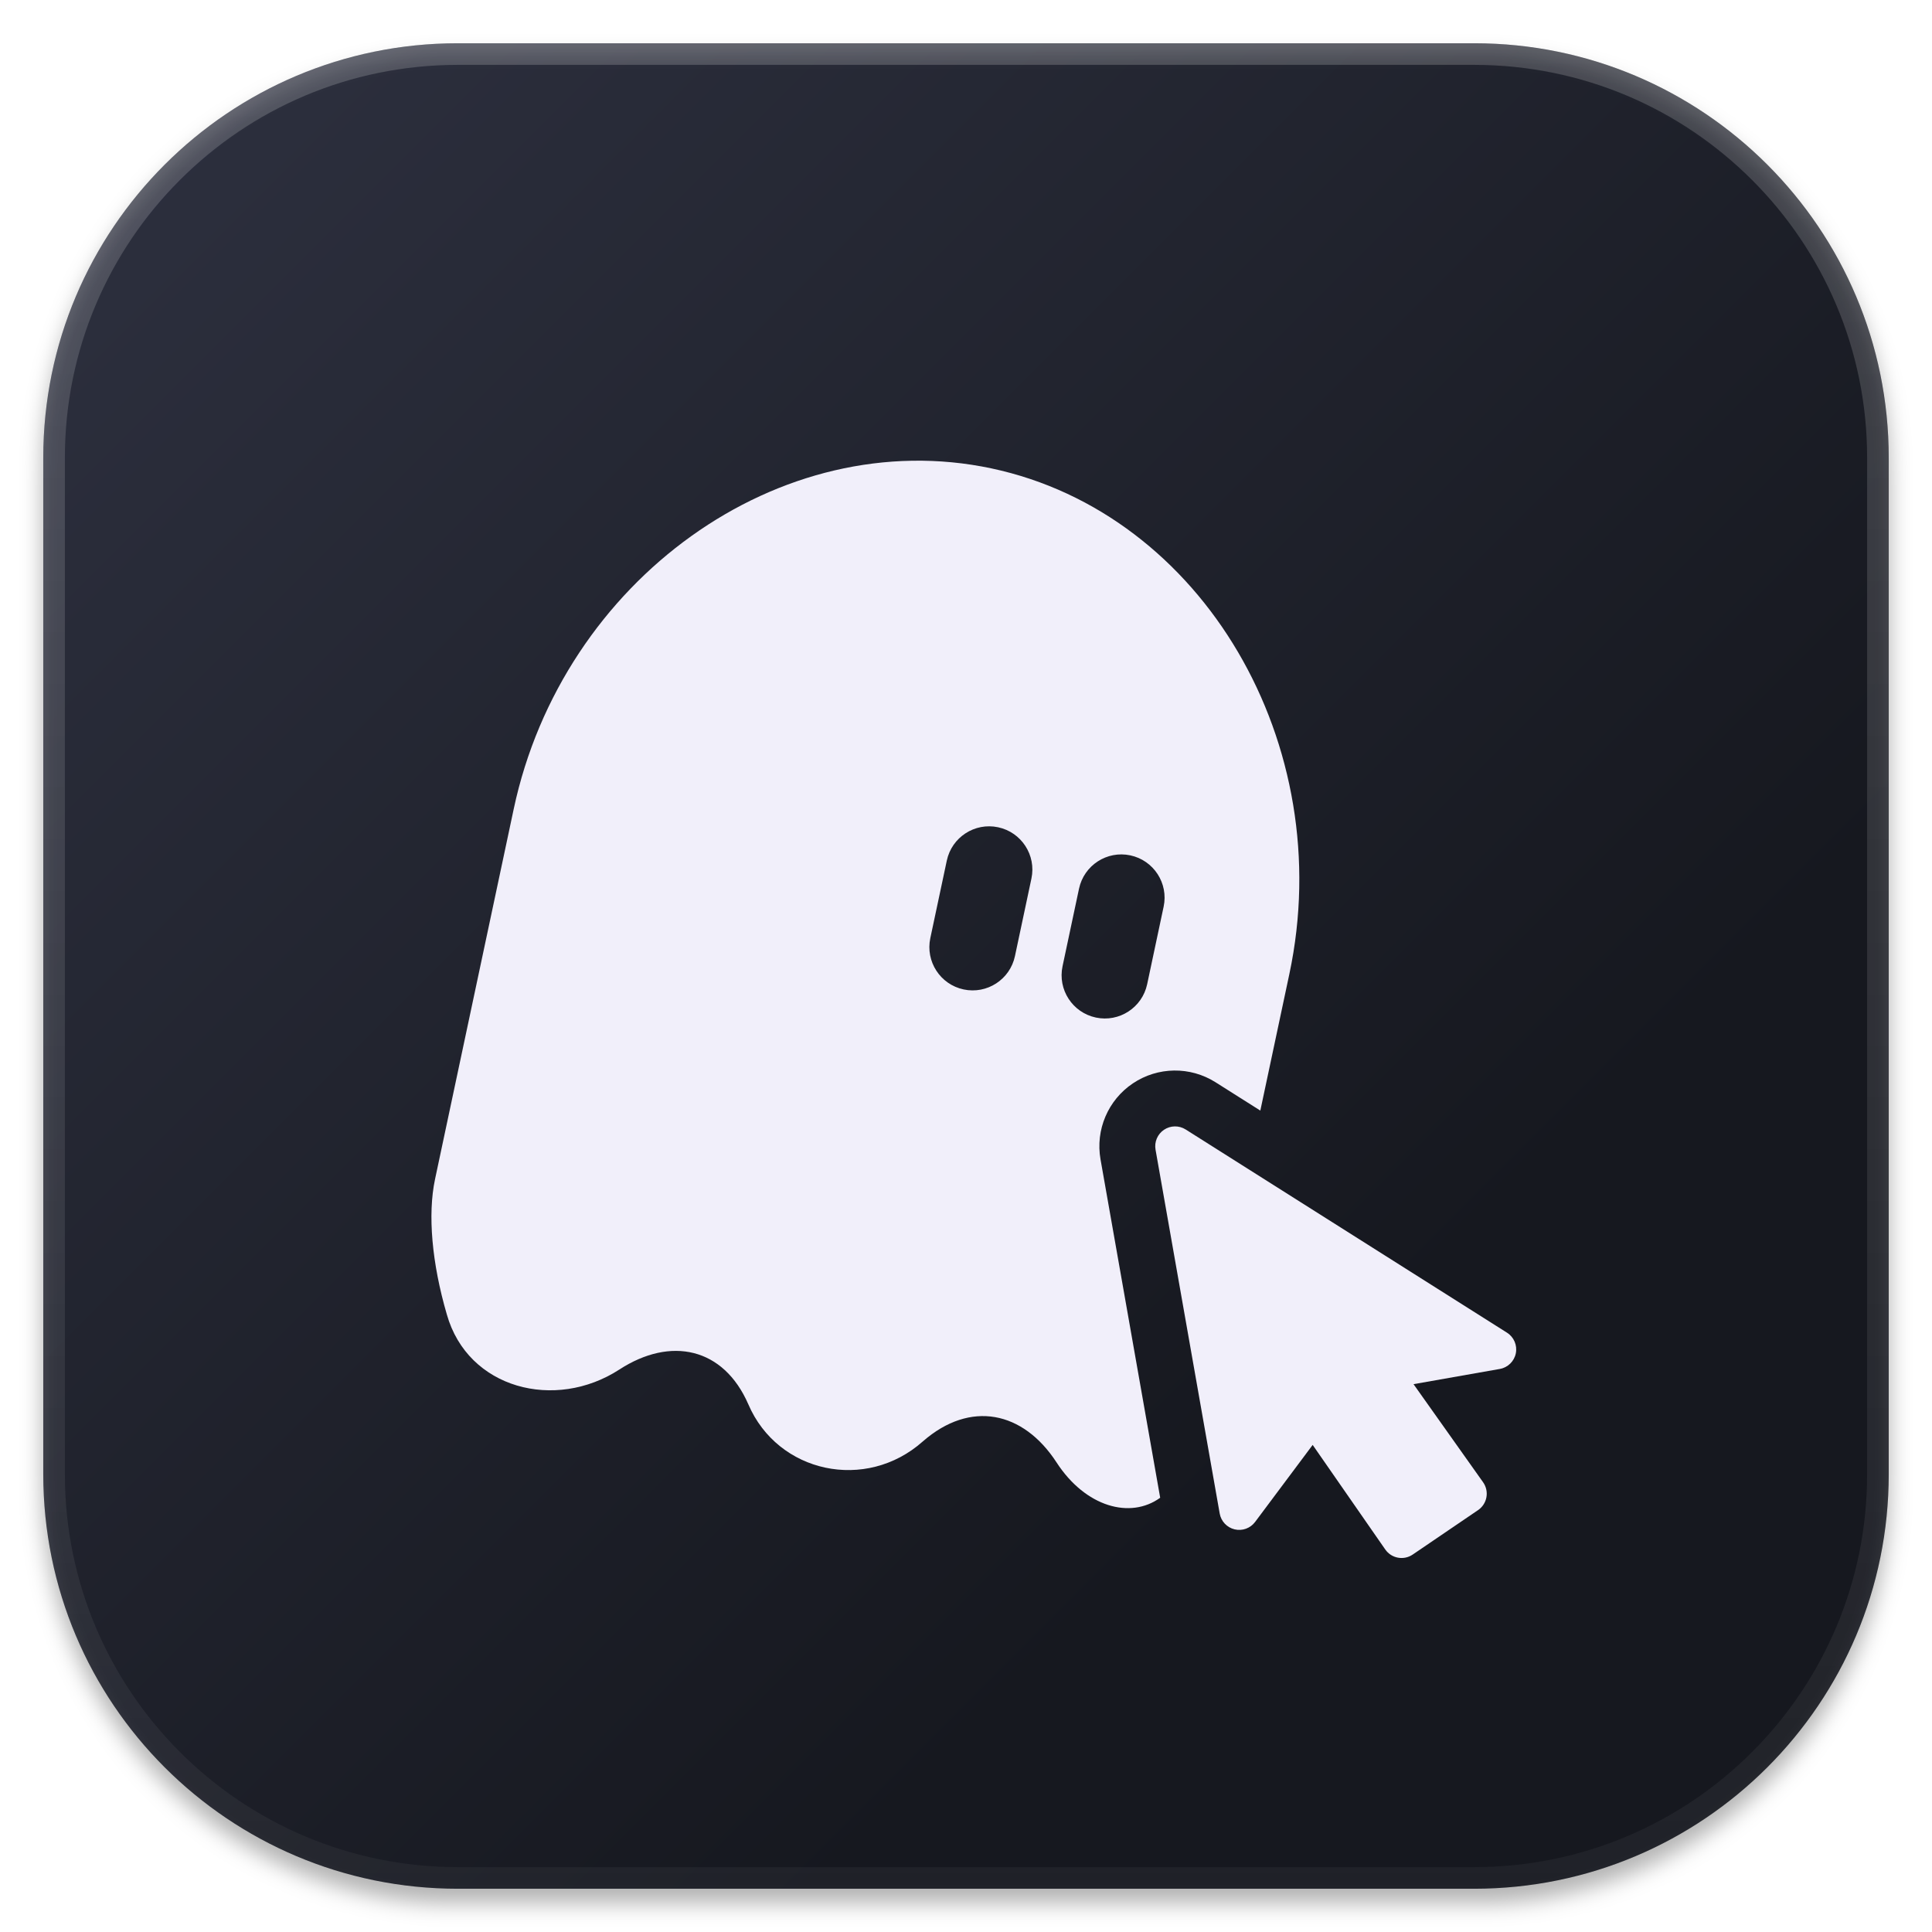
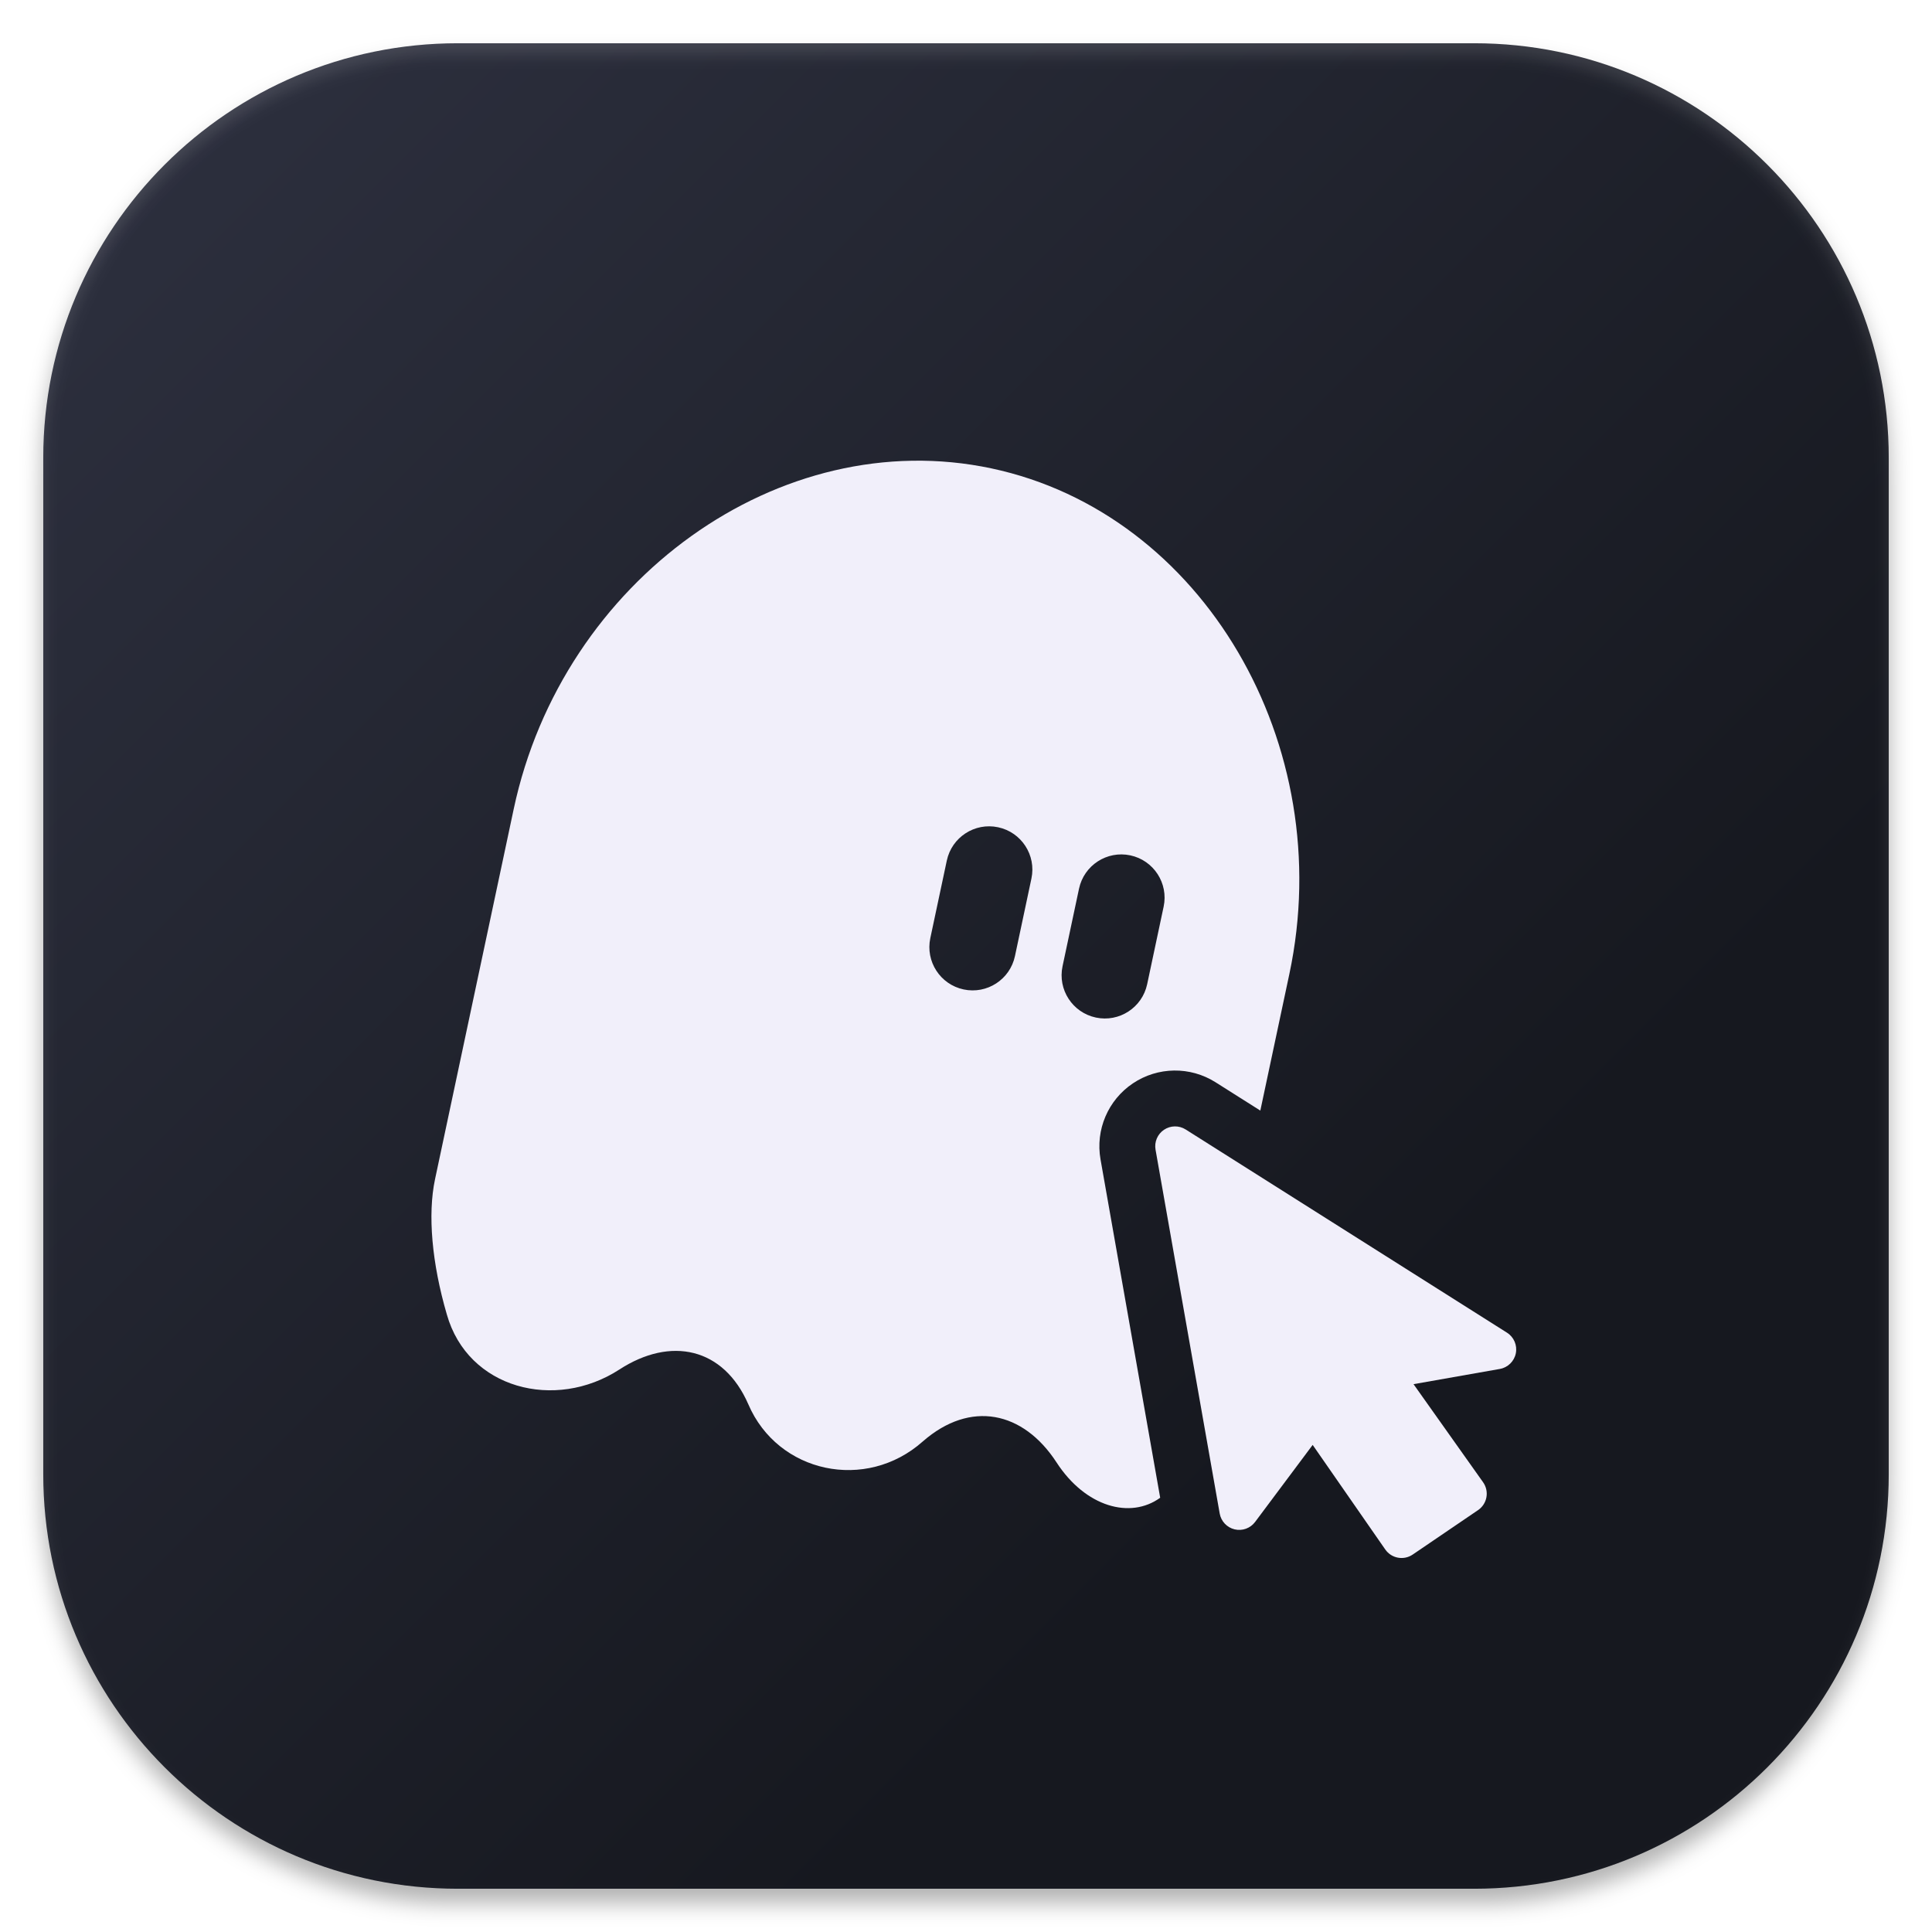
<svg xmlns="http://www.w3.org/2000/svg" width="1072" height="1072" viewBox="40 16 1072 1072" fill="none">
  <g filter="url(#filter0_di_5_13)">
    <rect x="64" y="40" width="1024" height="1024" rx="230" fill="url(#paint0_linear_5_13)" />
  </g>
-   <rect x="70" y="46" width="1012" height="1012" rx="224" stroke="url(#paint1_linear_rim)" stroke-width="12" />
  <path d="M325.04 464.91C352.071 337.76 472.76 250.95 590.14 275.9C707.51 300.85 782.46 429.24 755.43 556.4L739.312 632.224L714.451 616.503C700.396 607.615 682.421 607.855 668.61 617.117C654.799 626.379 647.752 642.917 650.64 659.294L683.748 847.05C667.184 859.045 642.336 852.225 626.25 827.46C607.76 799 578.42 792.76 552.06 815.78C520.53 843.84 471.63 833.44 455.22 795.2C441.48 763.65 412.13 757.41 383.67 775.9C348.09 799.01 299.6 786.65 287.93 745.33C279.64 716.98 277.23 689.89 281.38 670.33L325.04 464.91ZM667.18 490.61C654.21 487.85 641.47 496.13 638.71 509.1L629.57 552.13C626.81 565.1 635.09 577.84 648.05 580.6C661.02 583.36 673.76 575.08 676.52 562.11L685.66 519.08C688.419 506.11 680.14 493.37 667.18 490.61ZM593.82 475.02C580.85 472.26 568.11 480.54 565.35 493.5L556.2 536.54C553.45 549.51 561.72 562.25 574.69 565.01C587.66 567.76 600.4 559.49 603.16 546.52L612.3 503.48C615.06 490.52 606.78 477.77 593.82 475.02Z" fill="#F1EFFA" />
  <path d="M685.874 642.864C689.491 640.439 694.199 640.375 697.88 642.703L876.17 755.453C880.01 757.881 881.962 762.42 881.083 766.878C880.204 771.335 876.675 774.794 872.201 775.583L824.318 784.024L862.914 838.446C864.623 840.856 865.291 843.853 864.767 846.76C864.243 849.668 862.571 852.243 860.128 853.905L823.857 878.575C818.868 881.968 812.077 880.71 808.636 875.754L768.353 817.734L736.412 860.474C733.786 863.989 729.323 865.606 725.055 864.591C720.787 863.575 717.53 860.12 716.769 855.8L681.168 653.91C680.412 649.621 682.257 645.29 685.874 642.864Z" fill="#F1EFFA" />
  <defs>
    <filter id="filter0_di_5_13" x="0" y="0" width="1152" height="1152" filterUnits="userSpaceOnUse" color-interpolation-filters="sRGB">
      <feFlood flood-opacity="0" result="BackgroundImageFix" />
      <feColorMatrix in="SourceAlpha" type="matrix" values="0 0 0 0 0 0 0 0 0 0 0 0 0 0 0 0 0 0 127 0" result="hardAlpha" />
      <feOffset dy="8" />
      <feGaussianBlur stdDeviation="6" />
      <feColorMatrix type="matrix" values="0 0 0 0 0 0 0 0 0 0 0 0 0 0 0 0 0 0 0.3 0" />
      <feBlend mode="normal" in2="BackgroundImageFix" result="effect1_dropShadow_5_13" />
      <feBlend mode="normal" in="SourceGraphic" in2="effect1_dropShadow_5_13" result="shape" />
      <feColorMatrix in="SourceAlpha" type="matrix" values="0 0 0 0 0 0 0 0 0 0 0 0 0 0 0 0 0 0 127 0" result="hardAlpha" />
      <feOffset dy="6" />
      <feGaussianBlur stdDeviation="4" />
      <feComposite in2="hardAlpha" operator="arithmetic" k2="-1" k3="1" />
      <feColorMatrix type="matrix" values="0 0 0 0 1 0 0 0 0 1 0 0 0 0 1 0 0 0 0.12 0" />
      <feBlend mode="normal" in2="shape" result="effect2_innerShadow_5_13" />
    </filter>
    <linearGradient id="paint0_linear_5_13" x1="64" y1="40" x2="795.429" y2="771.429" gradientUnits="userSpaceOnUse">
      <stop stop-color="#2E3140" />
      <stop offset="1" stop-color="#16181F" />
    </linearGradient>
-     <linearGradient id="paint1_linear_rim" x1="576" y1="40" x2="576" y2="1064" gradientUnits="userSpaceOnUse">
-       <stop stop-color="white" stop-opacity="0.18" />
-       <stop offset="1" stop-color="white" stop-opacity="0.04" />
-     </linearGradient>
  </defs>
</svg>
